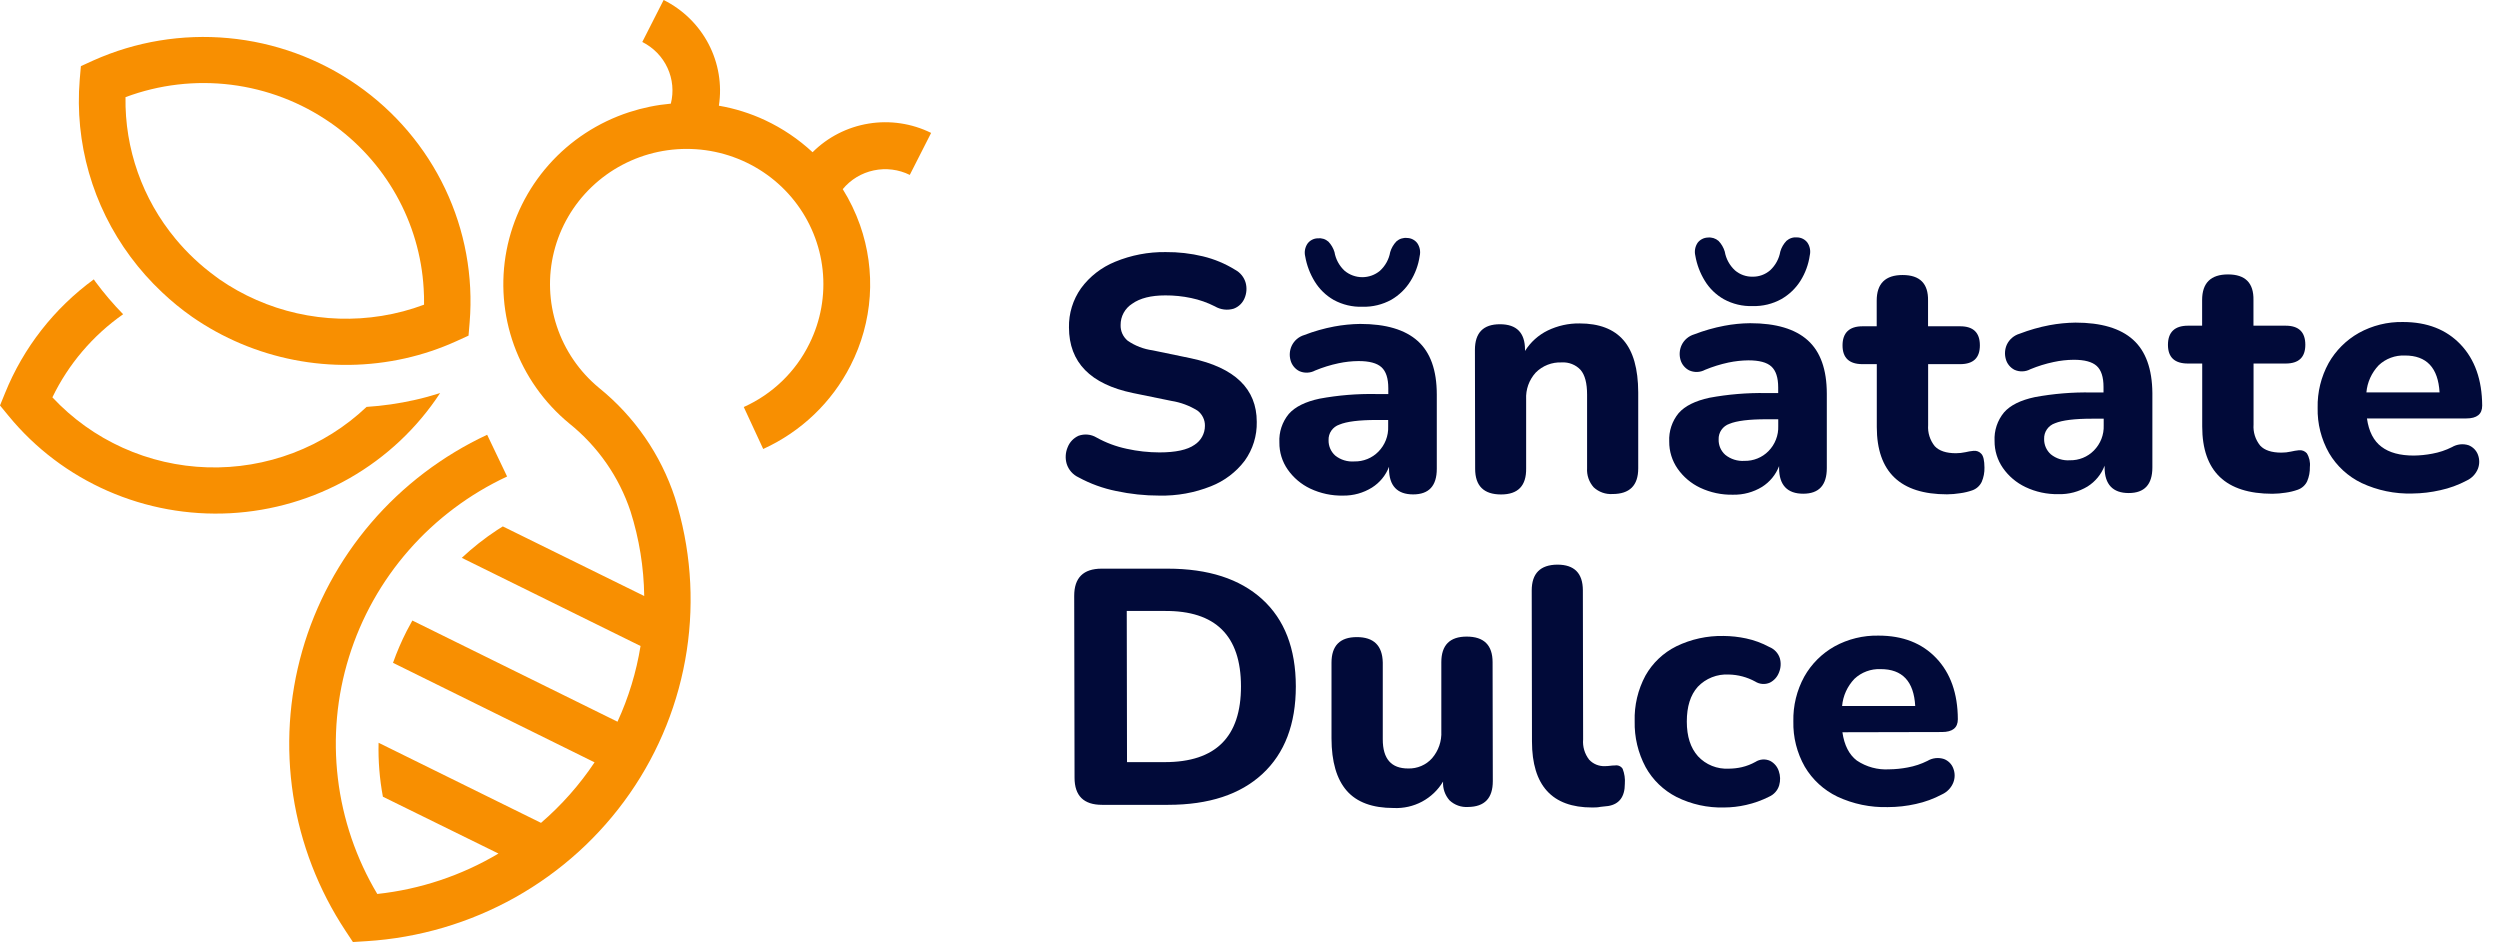
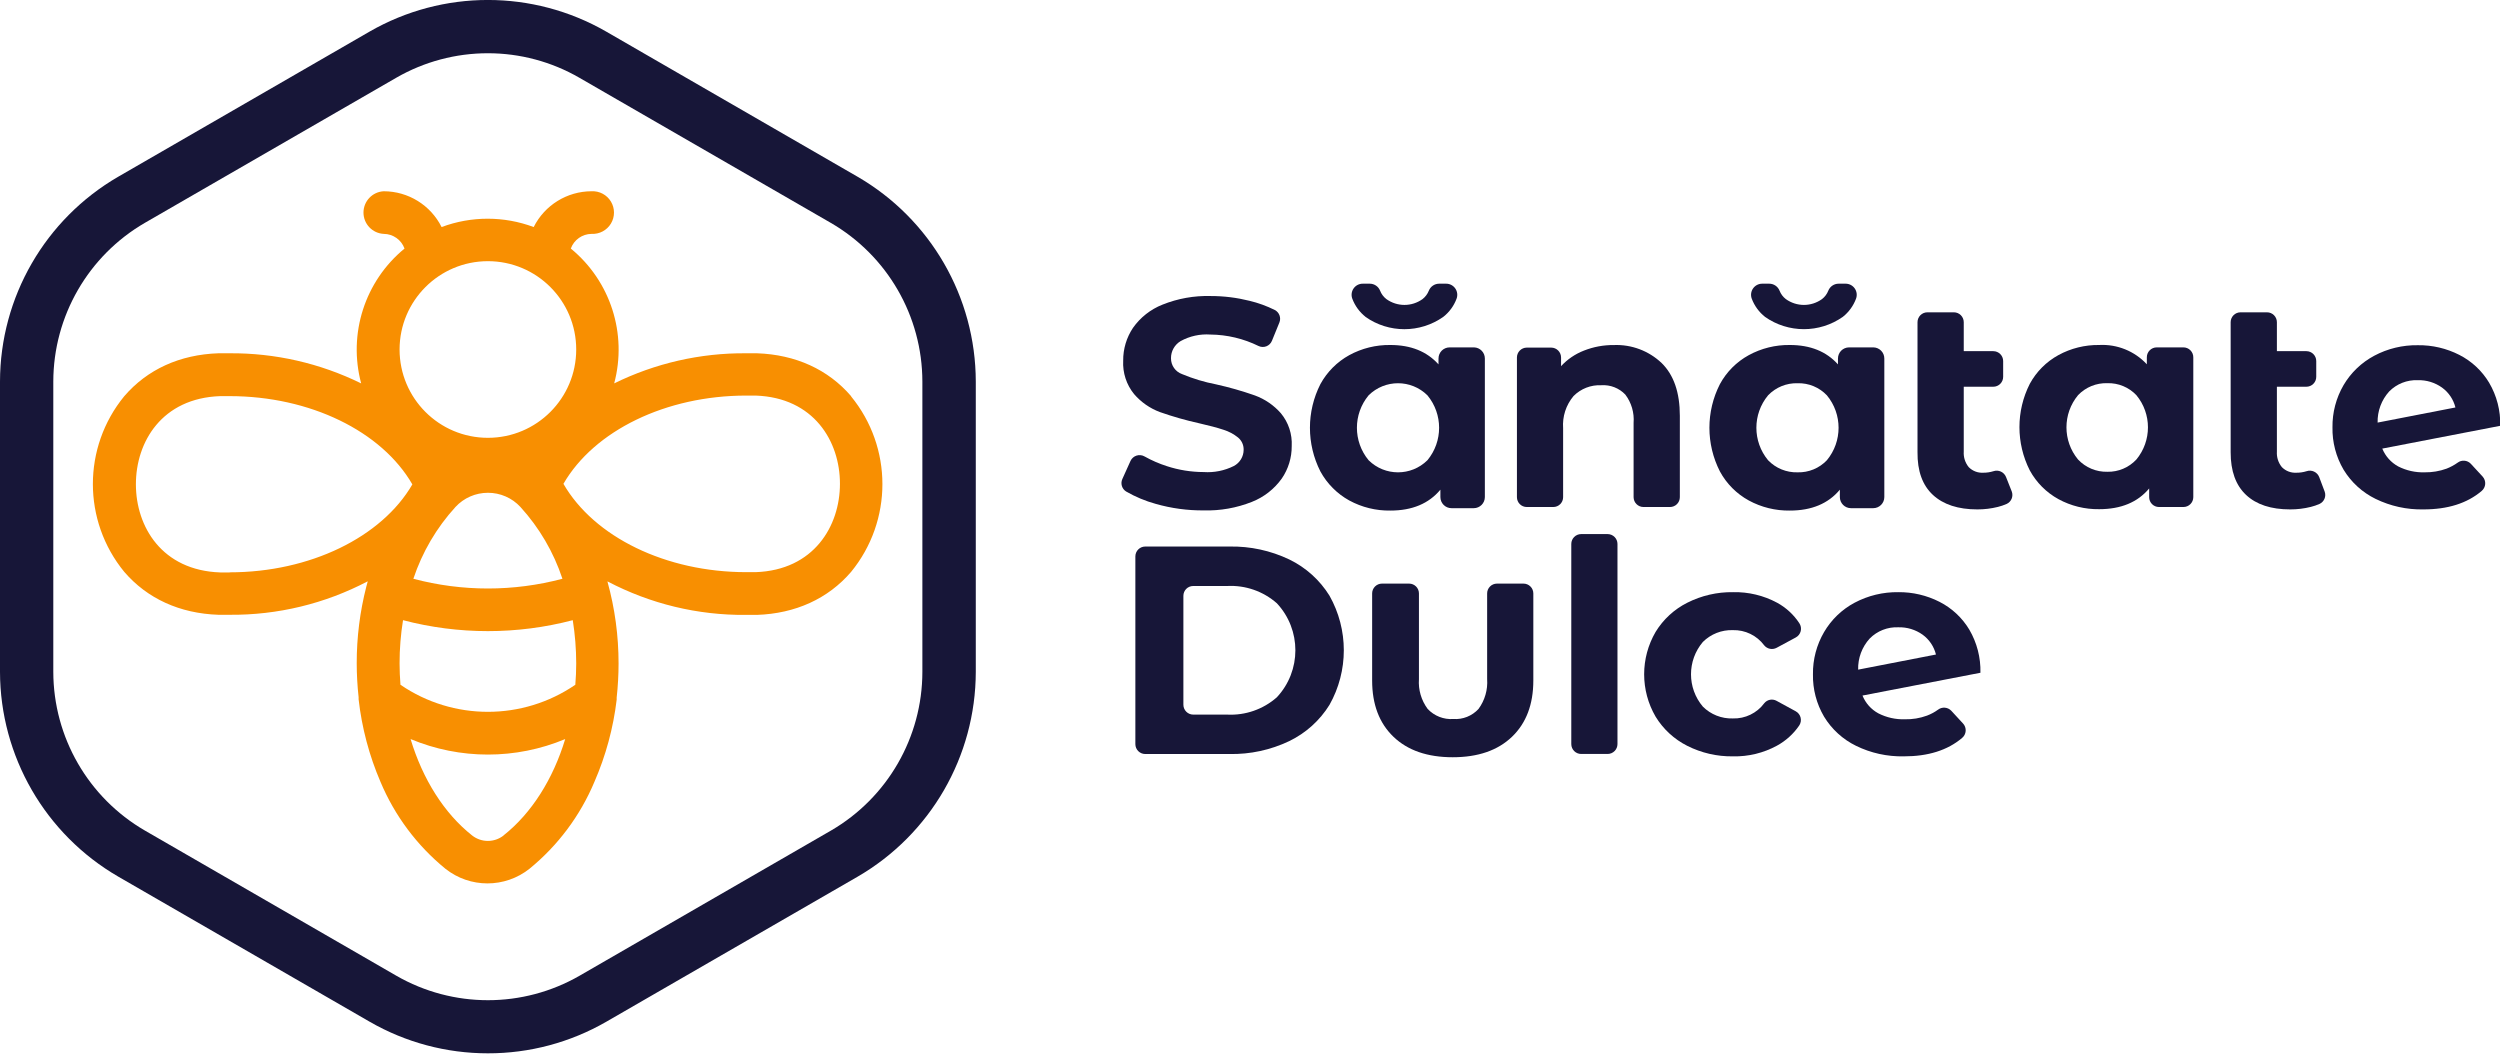
- <svg xmlns="http://www.w3.org/2000/svg" width="138" height="52" viewBox="0 0 138 52" fill="none">
-   <path d="M63.997 27.357C63.195 27.358 62.396 27.273 61.613 27.105C60.886 26.958 60.186 26.704 59.536 26.35C59.38 26.278 59.241 26.174 59.129 26.045C59.016 25.916 58.931 25.766 58.881 25.603C58.792 25.3 58.812 24.976 58.936 24.685C59.045 24.406 59.26 24.18 59.534 24.055C59.695 23.997 59.868 23.974 60.039 23.99C60.211 24.006 60.376 24.06 60.523 24.148C61.044 24.439 61.607 24.649 62.192 24.773C62.787 24.905 63.394 24.972 64.004 24.973C64.903 24.973 65.546 24.831 65.94 24.553C66.114 24.441 66.258 24.287 66.358 24.106C66.458 23.924 66.511 23.722 66.512 23.515C66.517 23.351 66.482 23.188 66.41 23.04C66.339 22.892 66.232 22.763 66.099 22.664C65.663 22.393 65.177 22.212 64.669 22.131L62.547 21.697C60.192 21.21 59.012 20.004 59.007 18.079C58.991 17.303 59.226 16.541 59.677 15.905C60.155 15.258 60.804 14.755 61.553 14.45C62.438 14.084 63.389 13.902 64.347 13.915C65.039 13.909 65.73 13.988 66.402 14.15C67.031 14.302 67.632 14.553 68.181 14.893C68.322 14.969 68.446 15.071 68.546 15.195C68.646 15.319 68.719 15.462 68.762 15.615C68.837 15.898 68.814 16.197 68.698 16.466C68.643 16.597 68.561 16.715 68.459 16.814C68.356 16.913 68.233 16.989 68.1 17.039C67.927 17.091 67.746 17.106 67.567 17.084C67.389 17.062 67.217 17.004 67.062 16.912C66.649 16.702 66.209 16.547 65.754 16.452C65.284 16.352 64.804 16.303 64.323 16.306C63.537 16.306 62.931 16.459 62.502 16.763C62.302 16.889 62.138 17.064 62.025 17.27C61.912 17.476 61.855 17.708 61.858 17.943C61.853 18.107 61.885 18.271 61.953 18.422C62.022 18.572 62.124 18.705 62.252 18.811C62.662 19.091 63.133 19.272 63.627 19.339L65.739 19.777C68.162 20.293 69.373 21.463 69.373 23.287C69.39 24.051 69.159 24.801 68.712 25.426C68.235 26.059 67.588 26.549 66.846 26.841C65.941 27.202 64.972 27.378 63.997 27.357Z" fill="#010A39" />
-   <path d="M74.14 27.357C73.513 27.371 72.892 27.238 72.326 26.971C71.826 26.733 71.397 26.371 71.082 25.919C70.775 25.48 70.615 24.957 70.622 24.423C70.592 23.853 70.777 23.293 71.141 22.85C71.49 22.454 72.056 22.173 72.841 22.006C73.87 21.816 74.915 21.731 75.962 21.751H76.634V21.426C76.634 20.884 76.508 20.498 76.257 20.27C76.006 20.042 75.583 19.929 74.987 19.931C74.615 19.934 74.246 19.975 73.883 20.053C73.442 20.146 73.011 20.28 72.596 20.452C72.462 20.524 72.312 20.565 72.159 20.57C72.007 20.576 71.855 20.546 71.716 20.483C71.599 20.422 71.497 20.338 71.415 20.236C71.333 20.134 71.273 20.017 71.239 19.891C71.163 19.623 71.186 19.338 71.303 19.086C71.37 18.945 71.466 18.819 71.585 18.717C71.704 18.615 71.844 18.539 71.995 18.494C72.53 18.287 73.084 18.129 73.649 18.023C74.121 17.935 74.6 17.888 75.08 17.881C76.501 17.881 77.561 18.196 78.26 18.825C78.959 19.453 79.31 20.436 79.311 21.773V25.876C79.311 26.82 78.877 27.291 78.005 27.291C77.132 27.291 76.677 26.82 76.674 25.876V25.765C76.495 26.239 76.164 26.642 75.733 26.914C75.256 27.211 74.703 27.365 74.14 27.357ZM75.213 16.933C74.659 16.952 74.109 16.823 73.623 16.558C73.192 16.312 72.832 15.963 72.574 15.542C72.311 15.115 72.132 14.643 72.047 14.15C72.018 14.03 72.014 13.905 72.037 13.783C72.06 13.661 72.108 13.545 72.178 13.443C72.243 13.356 72.328 13.284 72.425 13.235C72.522 13.185 72.629 13.157 72.739 13.155C72.844 13.143 72.951 13.153 73.053 13.184C73.155 13.216 73.248 13.269 73.328 13.339C73.483 13.502 73.599 13.699 73.664 13.915C73.731 14.312 73.928 14.675 74.226 14.95C74.499 15.176 74.843 15.3 75.199 15.3C75.555 15.3 75.899 15.176 76.171 14.95C76.471 14.676 76.671 14.312 76.739 13.915C76.805 13.693 76.923 13.49 77.085 13.322C77.164 13.252 77.257 13.199 77.359 13.167C77.46 13.135 77.567 13.124 77.673 13.136C77.783 13.138 77.89 13.165 77.987 13.215C78.084 13.264 78.168 13.335 78.234 13.422C78.304 13.524 78.352 13.64 78.375 13.761C78.398 13.883 78.395 14.008 78.367 14.129C78.296 14.625 78.122 15.1 77.855 15.525C77.593 15.946 77.231 16.296 76.801 16.546C76.316 16.814 75.768 16.947 75.213 16.933ZM74.76 25.471C75.007 25.476 75.251 25.431 75.48 25.338C75.708 25.246 75.914 25.108 76.086 24.933C76.266 24.75 76.408 24.532 76.501 24.293C76.594 24.055 76.637 23.799 76.627 23.544V23.183H75.971C75.018 23.183 74.334 23.27 73.935 23.438C73.755 23.498 73.599 23.614 73.491 23.769C73.383 23.924 73.329 24.11 73.337 24.298C73.333 24.458 73.364 24.616 73.427 24.762C73.491 24.909 73.585 25.04 73.704 25.147C74.001 25.385 74.379 25.5 74.76 25.471Z" fill="#010A39" />
-   <path d="M82.859 27.294C81.905 27.294 81.428 26.822 81.428 25.878L81.416 19.313C81.416 18.369 81.876 17.898 82.796 17.898C83.719 17.898 84.179 18.369 84.181 19.301V19.374C84.483 18.889 84.917 18.497 85.433 18.244C85.979 17.98 86.58 17.846 87.188 17.853C88.273 17.853 89.084 18.163 89.619 18.782C90.155 19.402 90.425 20.36 90.43 21.657V25.855C90.43 26.798 89.957 27.27 89.011 27.27C88.822 27.282 88.633 27.256 88.454 27.192C88.276 27.129 88.113 27.03 87.974 26.902C87.846 26.759 87.747 26.592 87.684 26.411C87.621 26.23 87.595 26.039 87.607 25.848V21.78C87.607 21.151 87.488 20.698 87.25 20.421C87.118 20.279 86.956 20.167 86.774 20.096C86.593 20.024 86.398 19.993 86.203 20.006C85.938 19.995 85.674 20.039 85.428 20.135C85.181 20.232 84.958 20.378 84.773 20.565C84.591 20.765 84.45 20.999 84.359 21.252C84.269 21.506 84.229 21.775 84.243 22.044V25.855C84.258 26.817 83.793 27.294 82.859 27.294Z" fill="#010A39" />
-   <path d="M95.663 27.308C95.036 27.322 94.414 27.19 93.848 26.923C93.348 26.686 92.919 26.324 92.604 25.872C92.298 25.431 92.136 24.908 92.141 24.374C92.113 23.804 92.299 23.243 92.664 22.801C93.012 22.407 93.577 22.126 94.363 21.956C95.392 21.766 96.438 21.679 97.484 21.697H98.156V21.386C98.156 20.843 98.03 20.459 97.779 20.23C97.529 20.001 97.107 19.891 96.509 19.891C96.138 19.896 95.768 19.937 95.405 20.013C94.965 20.108 94.534 20.242 94.118 20.414C93.984 20.487 93.834 20.527 93.681 20.532C93.528 20.537 93.377 20.506 93.238 20.442C93.122 20.382 93.019 20.298 92.938 20.197C92.855 20.096 92.795 19.978 92.761 19.853C92.686 19.586 92.709 19.301 92.826 19.049C92.893 18.906 92.991 18.78 93.112 18.677C93.233 18.575 93.374 18.499 93.527 18.454C94.062 18.248 94.615 18.09 95.179 17.983C95.65 17.893 96.129 17.845 96.609 17.841C98.03 17.841 99.09 18.156 99.789 18.785C100.488 19.413 100.839 20.396 100.84 21.733V25.838C100.84 26.782 100.407 27.253 99.537 27.253C98.666 27.253 98.206 26.782 98.206 25.838V25.728C98.026 26.201 97.696 26.604 97.265 26.876C96.784 27.17 96.228 27.32 95.663 27.308ZM96.745 16.895C96.191 16.914 95.642 16.783 95.157 16.518C94.726 16.274 94.365 15.925 94.108 15.504C93.844 15.076 93.665 14.602 93.581 14.108C93.552 13.988 93.549 13.863 93.571 13.741C93.593 13.619 93.641 13.503 93.71 13.4C93.776 13.314 93.86 13.243 93.957 13.194C94.054 13.144 94.161 13.116 94.27 13.113C94.376 13.101 94.484 13.112 94.585 13.143C94.687 13.175 94.781 13.227 94.862 13.297C95.023 13.464 95.141 13.667 95.207 13.889C95.275 14.285 95.473 14.649 95.77 14.924C96.039 15.156 96.386 15.281 96.743 15.273C97.099 15.279 97.445 15.153 97.713 14.919C98.009 14.644 98.206 14.28 98.273 13.884C98.337 13.662 98.455 13.459 98.616 13.292C98.696 13.222 98.789 13.169 98.891 13.137C98.992 13.104 99.099 13.094 99.205 13.105C99.315 13.107 99.422 13.134 99.52 13.183C99.618 13.233 99.702 13.304 99.768 13.391C99.838 13.493 99.886 13.609 99.908 13.731C99.931 13.853 99.927 13.978 99.899 14.098C99.829 14.594 99.655 15.069 99.389 15.495C99.127 15.914 98.764 16.262 98.333 16.509C97.849 16.778 97.3 16.911 96.745 16.895ZM96.294 25.44C96.541 25.445 96.785 25.4 97.013 25.307C97.242 25.215 97.448 25.077 97.62 24.902C97.8 24.719 97.941 24.501 98.033 24.262C98.126 24.024 98.169 23.769 98.159 23.513V23.143H97.503C96.549 23.143 95.863 23.228 95.465 23.395C95.285 23.456 95.13 23.573 95.023 23.728C94.915 23.883 94.861 24.068 94.869 24.256C94.864 24.416 94.894 24.575 94.957 24.722C95.021 24.869 95.116 25 95.236 25.107C95.533 25.347 95.912 25.466 96.294 25.44Z" fill="#010A39" />
-   <path d="M107.475 27.287C104.896 27.287 103.603 26.05 103.599 23.577V20.101H102.812C102.078 20.101 101.708 19.756 101.708 19.067C101.708 18.379 102.073 18.011 102.81 18.011H103.594V16.596C103.594 15.653 104.071 15.181 105.024 15.181C105.978 15.181 106.446 15.653 106.428 16.596V18.011H108.204C108.928 18.011 109.289 18.362 109.289 19.063C109.289 19.754 108.932 20.098 108.209 20.101H106.433V23.466C106.403 23.886 106.534 24.302 106.8 24.631C107.043 24.889 107.433 25.018 107.968 25.018C108.145 25.017 108.321 24.998 108.493 24.961C108.64 24.925 108.79 24.9 108.941 24.886C109.021 24.877 109.101 24.888 109.176 24.916C109.251 24.945 109.317 24.991 109.37 25.051C109.485 25.173 109.539 25.428 109.542 25.81C109.549 26.079 109.498 26.347 109.392 26.596C109.341 26.704 109.268 26.802 109.179 26.883C109.089 26.964 108.984 27.027 108.87 27.067C108.655 27.142 108.433 27.195 108.207 27.225C107.965 27.265 107.72 27.285 107.475 27.287Z" fill="#010A39" />
-   <path d="M113.626 27.277C112.997 27.29 112.373 27.156 111.807 26.886C111.306 26.648 110.877 26.286 110.562 25.834C110.256 25.394 110.095 24.872 110.1 24.338C110.071 23.768 110.257 23.208 110.622 22.765C110.97 22.369 111.535 22.089 112.322 21.921C113.35 21.731 114.396 21.645 115.442 21.664H116.114V21.355C116.114 20.813 115.988 20.426 115.738 20.2C115.487 19.973 115.065 19.858 114.467 19.86C114.096 19.863 113.726 19.904 113.363 19.983C112.923 20.075 112.492 20.209 112.076 20.381C111.942 20.454 111.793 20.494 111.64 20.499C111.487 20.505 111.335 20.475 111.196 20.412C111.08 20.351 110.977 20.267 110.895 20.165C110.813 20.063 110.753 19.946 110.72 19.82C110.644 19.553 110.666 19.268 110.781 19.016C110.85 18.873 110.947 18.747 111.068 18.645C111.189 18.542 111.33 18.466 111.482 18.421C112.017 18.215 112.57 18.057 113.134 17.95C113.606 17.862 114.085 17.815 114.565 17.808C115.986 17.808 117.046 18.123 117.745 18.752C118.444 19.38 118.799 20.362 118.811 21.697V25.801C118.811 26.744 118.377 27.216 117.504 27.216C116.632 27.216 116.176 26.744 116.174 25.801V25.706C115.994 26.18 115.664 26.583 115.232 26.855C114.749 27.147 114.191 27.293 113.626 27.277ZM114.257 25.407C114.504 25.412 114.749 25.367 114.977 25.274C115.205 25.182 115.411 25.044 115.583 24.869C115.763 24.686 115.905 24.468 115.998 24.23C116.091 23.991 116.134 23.736 116.124 23.48V23.112H115.471C114.517 23.112 113.838 23.196 113.432 23.364C113.253 23.426 113.098 23.543 112.99 23.699C112.883 23.854 112.829 24.04 112.836 24.228C112.832 24.387 112.863 24.545 112.926 24.692C112.99 24.838 113.084 24.97 113.204 25.077C113.499 25.316 113.876 25.434 114.257 25.407Z" fill="#010A39" />
-   <path d="M125.438 27.256C122.859 27.256 121.566 26.019 121.562 23.546V20.067H120.775C120.041 20.067 119.671 19.726 119.671 19.035C119.671 18.343 120.036 17.98 120.773 17.978H121.557V16.563C121.557 15.62 122.034 15.148 122.987 15.148C123.941 15.148 124.409 15.62 124.391 16.563V17.978H126.167C126.891 17.978 127.253 18.329 127.254 19.03C127.254 19.721 126.895 20.065 126.172 20.067H124.396V23.433C124.365 23.853 124.496 24.27 124.763 24.598C125.002 24.857 125.397 24.985 125.931 24.985C126.108 24.986 126.284 24.967 126.456 24.928C126.604 24.894 126.753 24.868 126.904 24.853C126.984 24.844 127.065 24.855 127.14 24.884C127.216 24.913 127.282 24.96 127.336 25.02C127.476 25.247 127.535 25.513 127.505 25.777C127.512 26.046 127.462 26.314 127.357 26.562C127.306 26.672 127.233 26.77 127.143 26.851C127.053 26.932 126.947 26.994 126.833 27.034C126.618 27.11 126.396 27.164 126.17 27.195C125.928 27.233 125.683 27.254 125.438 27.256Z" fill="#010A39" />
-   <path d="M133.159 27.242C132.194 27.269 131.236 27.071 130.363 26.664C129.612 26.302 128.986 25.727 128.566 25.013C128.132 24.25 127.914 23.386 127.934 22.511C127.915 21.651 128.123 20.802 128.537 20.046C128.93 19.351 129.507 18.774 130.206 18.379C130.95 17.967 131.792 17.758 132.645 17.775C133.978 17.775 135.038 18.189 135.825 19.016C136.611 19.843 137.009 20.968 137.017 22.39C137.017 22.862 136.726 23.098 136.139 23.098H130.656C130.756 23.813 131.023 24.334 131.455 24.659C131.884 24.987 132.48 25.147 133.241 25.147C133.582 25.143 133.923 25.108 134.258 25.044C134.638 24.976 135.006 24.853 135.35 24.68C135.486 24.599 135.639 24.548 135.797 24.53C135.955 24.512 136.115 24.528 136.266 24.577C136.384 24.624 136.492 24.695 136.581 24.785C136.67 24.876 136.739 24.984 136.783 25.103C136.876 25.351 136.876 25.623 136.783 25.872C136.667 26.161 136.444 26.397 136.158 26.529C135.703 26.77 135.216 26.948 134.711 27.058C134.203 27.175 133.682 27.237 133.159 27.242ZM132.752 19.624C132.486 19.613 132.221 19.654 131.973 19.747C131.724 19.839 131.497 19.98 131.305 20.162C130.914 20.572 130.674 21.1 130.625 21.662H134.664C134.586 20.302 133.949 19.622 132.752 19.624Z" fill="#010A39" />
-   <path d="M60.833 44.427C59.822 44.427 59.316 43.929 59.315 42.932L59.296 32.89C59.296 31.892 59.799 31.392 60.807 31.39H64.452C66.695 31.39 68.434 31.951 69.671 33.074C70.907 34.197 71.527 35.801 71.53 37.887C71.53 39.969 70.916 41.579 69.69 42.717C68.463 43.856 66.726 44.426 64.478 44.427H60.833ZM62.211 42.069H64.304C67.108 42.069 68.507 40.673 68.502 37.88C68.498 35.088 67.094 33.703 64.29 33.725H62.197L62.211 42.069Z" fill="#010A39" />
-   <path d="M76.927 44.602C75.754 44.602 74.891 44.283 74.336 43.644C73.781 43.006 73.502 42.045 73.499 40.762V36.583C73.499 35.64 73.966 35.168 74.898 35.168C75.831 35.168 76.308 35.635 76.329 36.569V40.814C76.329 41.888 76.797 42.423 77.733 42.42C77.981 42.427 78.228 42.38 78.456 42.282C78.684 42.185 78.887 42.038 79.051 41.854C79.407 41.44 79.589 40.907 79.561 40.364V36.555C79.561 35.612 80.028 35.14 80.961 35.14C81.914 35.14 82.391 35.612 82.391 36.555L82.403 43.118C82.403 44.062 81.95 44.533 81.042 44.545C80.854 44.558 80.665 44.532 80.488 44.469C80.31 44.405 80.148 44.306 80.012 44.177C79.761 43.891 79.634 43.52 79.657 43.142C79.38 43.608 78.979 43.991 78.498 44.249C78.017 44.506 77.474 44.628 76.927 44.602Z" fill="#010A39" />
-   <path d="M87.881 44.573C85.674 44.573 84.569 43.361 84.565 40.934L84.551 32.595C84.551 31.652 85.023 31.176 85.967 31.168C86.902 31.168 87.371 31.64 87.374 32.583L87.388 40.812C87.354 41.212 87.471 41.61 87.717 41.93C87.826 42.049 87.961 42.144 88.111 42.206C88.262 42.268 88.424 42.297 88.587 42.291C88.683 42.29 88.78 42.284 88.876 42.272C88.966 42.259 89.056 42.252 89.147 42.253C89.228 42.238 89.312 42.248 89.387 42.281C89.462 42.313 89.526 42.368 89.569 42.437C89.673 42.701 89.714 42.985 89.691 43.267C89.691 43.974 89.388 44.389 88.778 44.491L88.349 44.538C88.187 44.573 88.029 44.573 87.881 44.573Z" fill="#010A39" />
-   <path d="M95.171 44.573C94.263 44.598 93.362 44.4 92.549 43.996C91.825 43.627 91.229 43.052 90.838 42.345C90.421 41.565 90.214 40.693 90.234 39.812C90.208 38.936 90.413 38.069 90.828 37.295C91.219 36.598 91.814 36.033 92.535 35.675C93.345 35.282 94.238 35.086 95.141 35.105C95.559 35.108 95.976 35.154 96.385 35.241C96.832 35.337 97.264 35.496 97.665 35.713C97.802 35.768 97.925 35.852 98.026 35.959C98.127 36.066 98.202 36.194 98.247 36.333C98.321 36.593 98.305 36.869 98.201 37.119C98.111 37.362 97.931 37.563 97.698 37.682C97.568 37.74 97.425 37.764 97.283 37.753C97.14 37.742 97.003 37.696 96.883 37.619C96.436 37.375 95.936 37.243 95.427 37.234C95.109 37.216 94.791 37.268 94.496 37.385C94.201 37.502 93.935 37.681 93.717 37.911C93.312 38.364 93.112 39.001 93.112 39.828C93.112 40.656 93.317 41.279 93.724 41.741C93.94 41.975 94.205 42.158 94.501 42.277C94.798 42.396 95.117 42.448 95.436 42.43C95.677 42.428 95.917 42.401 96.151 42.347C96.413 42.286 96.665 42.188 96.9 42.057C97.019 41.98 97.157 41.934 97.299 41.924C97.441 41.914 97.584 41.941 97.713 42C97.94 42.12 98.111 42.322 98.189 42.564C98.278 42.818 98.285 43.092 98.211 43.349C98.17 43.489 98.098 43.617 98.001 43.726C97.905 43.834 97.785 43.921 97.651 43.979C97.248 44.183 96.821 44.336 96.38 44.434C95.984 44.525 95.578 44.571 95.171 44.573Z" fill="#010A39" />
-   <path d="M104.219 44.552C103.253 44.58 102.295 44.382 101.422 43.974C100.671 43.612 100.046 43.038 99.625 42.324C99.191 41.56 98.973 40.695 98.993 39.819C98.974 38.958 99.181 38.107 99.596 37.35C99.987 36.653 100.564 36.076 101.265 35.682C102.009 35.273 102.85 35.067 103.701 35.086C105.033 35.086 106.093 35.5 106.881 36.328C107.67 37.157 108.067 38.281 108.073 39.701C108.073 40.173 107.781 40.408 107.196 40.408L101.701 40.42C101.801 41.128 102.068 41.656 102.497 41.982C103.022 42.335 103.651 42.506 104.285 42.467C104.627 42.463 104.968 42.428 105.303 42.364C105.683 42.295 106.051 42.173 106.395 42.001C106.531 41.919 106.683 41.868 106.841 41.85C107 41.833 107.16 41.849 107.31 41.899C107.429 41.945 107.537 42.016 107.626 42.107C107.715 42.197 107.783 42.306 107.825 42.425C107.92 42.672 107.92 42.944 107.825 43.191C107.711 43.482 107.487 43.718 107.201 43.849C106.746 44.092 106.259 44.271 105.754 44.38C105.25 44.494 104.735 44.551 104.219 44.552ZM103.811 36.935C103.546 36.924 103.281 36.965 103.032 37.058C102.783 37.15 102.556 37.291 102.364 37.472C101.973 37.882 101.733 38.411 101.684 38.972H105.72C105.646 37.612 105.009 36.933 103.811 36.935Z" fill="#010A39" />
-   <path d="M44.854 8.403C44.078 7.682 43.193 7.085 42.231 6.634C41.422 6.256 40.565 5.987 39.683 5.835C39.861 4.668 39.661 3.476 39.113 2.428C38.565 1.38 37.697 0.53 36.632 0L35.454 2.318C36.068 2.624 36.559 3.128 36.845 3.746C37.132 4.365 37.197 5.061 37.03 5.721C36.246 5.792 35.474 5.95 34.727 6.193C33.014 6.752 31.483 7.753 30.294 9.094C29.105 10.435 28.299 12.067 27.962 13.819C27.625 15.572 27.767 17.382 28.375 19.062C28.984 20.741 30.035 22.229 31.42 23.372C32.997 24.636 34.172 26.322 34.806 28.23C35.285 29.742 35.539 31.315 35.561 32.9L27.756 29.058L27.442 29.256C26.748 29.712 26.096 30.227 25.491 30.793L35.358 35.659C35.125 37.102 34.697 38.507 34.086 39.838L22.762 34.253C22.652 34.447 22.547 34.64 22.447 34.836C22.158 35.403 21.907 35.988 21.694 36.588L32.82 42.081C31.992 43.322 30.998 44.446 29.864 45.422L20.898 41.001C20.873 41.999 20.953 42.997 21.136 43.979L27.515 47.116C25.475 48.33 23.193 49.091 20.826 49.347C19.66 47.393 18.919 45.219 18.651 42.966C18.382 40.712 18.591 38.428 19.266 36.26C19.94 34.091 21.065 32.085 22.567 30.371C24.07 28.656 25.918 27.271 27.992 26.303L26.891 23.999C24.427 25.151 22.24 26.811 20.479 28.869C18.719 30.927 17.424 33.334 16.683 35.929C15.942 38.524 15.772 41.245 16.184 43.911C16.596 46.576 17.581 49.123 19.072 51.38L19.482 52L20.228 51.953C23.115 51.773 25.924 50.946 28.441 49.535C30.959 48.123 33.119 46.164 34.759 43.806C36.399 41.448 37.476 38.752 37.908 35.921C38.34 33.091 38.116 30.2 37.254 27.468C36.475 25.095 35.023 22.993 33.07 21.414C31.984 20.517 31.174 19.336 30.735 18.006C30.294 16.675 30.241 15.249 30.581 13.891C30.921 12.532 31.641 11.295 32.657 10.322C33.674 9.348 34.947 8.677 36.33 8.384C37.714 8.092 39.153 8.191 40.483 8.669C41.813 9.147 42.98 9.985 43.851 11.088C44.722 12.191 45.262 13.514 45.41 14.907C45.557 16.299 45.306 17.704 44.684 18.961C43.926 20.514 42.643 21.755 41.056 22.468L42.129 24.784C44.217 23.834 45.917 22.21 46.949 20.178C47.559 18.987 47.92 17.686 48.011 16.354C48.101 15.022 47.918 13.685 47.474 12.424C47.229 11.731 46.909 11.066 46.52 10.441C46.955 9.913 47.558 9.548 48.231 9.406C48.903 9.263 49.605 9.351 50.22 9.655L51.398 7.337C50.332 6.811 49.126 6.63 47.951 6.822C46.776 7.013 45.692 7.566 44.854 8.403Z" fill="#F88F01" />
-   <path d="M24.295 21.697C23.837 21.841 23.37 21.973 22.898 22.077C22.022 22.275 21.131 22.403 20.235 22.461C19.068 23.567 17.691 24.431 16.182 25.004C14.674 25.576 13.066 25.846 11.451 25.797C9.837 25.748 8.248 25.381 6.778 24.717C5.309 24.054 3.987 23.107 2.892 21.933C3.778 20.1 5.122 18.521 6.797 17.346C6.25 16.787 5.743 16.192 5.278 15.565L5.178 15.421C2.987 17.022 1.29 19.195 0.279 21.697L0 22.381L0.477 22.961C1.943 24.747 3.816 26.165 5.943 27.098C8.069 28.031 10.388 28.453 12.711 28.33C15.034 28.206 17.294 27.541 19.308 26.389C21.321 25.236 23.03 23.628 24.295 21.697Z" fill="#F88F01" />
-   <path d="M8.942 16.131C9.464 16.626 10.021 17.081 10.611 17.494C12.3 18.666 14.218 19.474 16.241 19.868C18.265 20.262 20.35 20.233 22.361 19.782C23.331 19.565 24.275 19.248 25.179 18.839L25.863 18.527L25.925 17.787C26.13 15.258 25.665 12.72 24.574 10.423C23.484 8.127 21.807 6.151 19.709 4.692C17.611 3.233 15.164 2.341 12.611 2.104C10.057 1.866 7.485 2.292 5.149 3.339L4.465 3.651L4.401 4.391C4.114 7.879 5.109 11.353 7.202 14.174C7.722 14.876 8.305 15.531 8.942 16.131ZM18.239 6.771C19.739 7.816 20.98 9.182 21.872 10.767C22.763 12.353 23.281 14.117 23.386 15.928C23.405 16.223 23.413 16.52 23.408 16.818C22.654 17.101 21.873 17.308 21.076 17.436C17.932 17.945 14.711 17.218 12.101 15.41L11.898 15.259C11.076 14.66 10.333 13.962 9.686 13.181C7.86 10.98 6.883 8.21 6.928 5.363C8.786 4.668 10.787 4.433 12.758 4.678C14.729 4.924 16.609 5.642 18.235 6.771H18.239Z" fill="#F88F01" />
+ <svg xmlns="http://www.w3.org/2000/svg" id="Layer_1" data-name="Layer 1" viewBox="0 0 449.79 189.51">
+   <defs>
+     <style>.cls-1{fill:#171638;}.cls-2{fill:#f88f01;}</style>
+   </defs>
+   <path class="cls-1" d="M238.83,554.63a42.54,42.54,0,0,1-21.28-5.69l-45.22-26.1A42.69,42.69,0,0,1,151.05,486V433.77a42.69,42.69,0,0,1,21.28-36.86l45.22-26.11a42.67,42.67,0,0,1,42.56,0l45.22,26.11a42.69,42.69,0,0,1,21.28,36.86V486a42.69,42.69,0,0,1-21.28,36.86l-45.22,26.1A42.54,42.54,0,0,1,238.83,554.63Zm0-179.93a33,33,0,0,0-16.49,4.41l-45.22,26.1a33.07,33.07,0,0,0-16.48,28.56V486a33.07,33.07,0,0,0,16.48,28.55l45.22,26.11a33.06,33.06,0,0,0,33,0l45.22-26.11A33.06,33.06,0,0,0,317,486V433.77a33.06,33.06,0,0,0-16.49-28.56l-45.22-26.1A32.89,32.89,0,0,0,238.83,374.7Z" transform="translate(-151.05 -365.12)" />
+   <path class="cls-2" d="M304.19,436.41c-4.14-4.82-10-7.49-16.94-7.73-.64,0-1.3,0-2,0a52.73,52.73,0,0,0-23.7,5.42,23.51,23.51,0,0,0-7.8-24.26,4,4,0,0,1,3.73-2.64,3.84,3.84,0,1,0,0-7.67,11.67,11.67,0,0,0-10.41,6.44,23.63,23.63,0,0,0-16.57,0,11.66,11.66,0,0,0-10.41-6.44,3.84,3.84,0,0,0,0,7.67,4,4,0,0,1,3.74,2.64,23.51,23.51,0,0,0-7.8,24.26,52.76,52.76,0,0,0-23.7-5.42c-.66,0-1.32,0-2,0-6.94.24-12.79,2.91-16.93,7.73a24.94,24.94,0,0,0,0,31.59c4.14,4.82,10,7.49,16.93,7.73.65,0,1.31,0,2,0a52.44,52.44,0,0,0,24.83-6l.05,0c-.08.31-.16.61-.25.92v0a55.33,55.33,0,0,0-1.73,13.8,56.44,56.44,0,0,0,.34,6.11c0,.13,0,.25,0,.37a52.6,52.6,0,0,0,3.94,14.87,40.35,40.35,0,0,0,11.66,15.61,12.17,12.17,0,0,0,15.16,0,40.35,40.35,0,0,0,11.66-15.61A52.62,52.62,0,0,0,262,491c0-.13,0-.25,0-.38a56.44,56.44,0,0,0,.34-6.11,55.07,55.07,0,0,0-2-14.76l.06,0a52.44,52.44,0,0,0,24.83,6c.66,0,1.32,0,2,0,6.94-.24,12.8-2.91,16.94-7.73a24.94,24.94,0,0,0,0-31.59Zm-65.36,17.37a7.93,7.93,0,0,1,5.85,2.55,35.93,35.93,0,0,1,7.56,12.92,52.25,52.25,0,0,1-26.82,0A36.05,36.05,0,0,1,233,456.33,7.94,7.94,0,0,1,238.83,453.78Zm-15.89,30.7a48.53,48.53,0,0,1,.62-7.78,60.17,60.17,0,0,0,30.54,0,49.71,49.71,0,0,1,.62,7.78c0,1.29-.06,2.57-.16,3.84a27.84,27.84,0,0,1-31.46,0C223,487.05,222.94,485.77,222.94,484.48Zm15.89-72.37A15.89,15.89,0,1,1,222.94,428,15.9,15.9,0,0,1,238.83,412.11Zm-46.46,56c-.57,0-1.14,0-1.7,0-10.48-.36-15.17-8.22-15.17-15.86s4.69-15.5,15.17-15.86l1.7,0c14.43,0,27.35,6.31,32.87,15.88C219.72,461.78,206.8,468.09,192.37,468.09Zm49.28,47.33a4.58,4.58,0,0,1-5.65,0c-5.06-4-8.91-10.16-11.08-17.35a36.07,36.07,0,0,0,27.82,0C250.57,505.26,246.71,511.42,241.65,515.42ZM287,468.06c-.56,0-1.13,0-1.7,0-14.43,0-27.35-6.31-32.88-15.89,5.53-9.57,18.45-15.88,32.88-15.88l1.7,0c10.48.36,15.17,8.23,15.17,15.86S297.47,467.7,287,468.06Z" transform="translate(-151.05 -365.12)" />
+   <path class="cls-1" d="M359,455.78a22.87,22.87,0,0,1-5.36-2.24,1.78,1.78,0,0,1-.66-2.24l1.47-3.26a1.8,1.8,0,0,1,2.54-.79,21.93,21.93,0,0,0,4,1.74,21.48,21.48,0,0,0,6.61,1.06,10.53,10.53,0,0,0,5.44-1.09,3.3,3.3,0,0,0,1.76-2.91,2.77,2.77,0,0,0-1-2.21,7.88,7.88,0,0,0-2.66-1.41c-1.09-.36-2.55-.75-4.4-1.17a60.9,60.9,0,0,1-7-2,11.37,11.37,0,0,1-4.66-3.25,8.79,8.79,0,0,1-1.95-6,10.44,10.44,0,0,1,1.76-5.9,11.78,11.78,0,0,1,5.31-4.18,21.63,21.63,0,0,1,8.66-1.55,28.71,28.71,0,0,1,7,.86,21.32,21.32,0,0,1,4.54,1.65,1.78,1.78,0,0,1,.83,2.26l-1.34,3.29a1.77,1.77,0,0,1-2.41.93,20.09,20.09,0,0,0-8.66-2.06,9.7,9.7,0,0,0-5.36,1.18,3.56,3.56,0,0,0-1.73,3.09,3,3,0,0,0,2,2.85,31,31,0,0,0,6.1,1.84,60.65,60.65,0,0,1,7,2,11.47,11.47,0,0,1,4.67,3.2,8.55,8.55,0,0,1,1.95,5.91,10.19,10.19,0,0,1-1.79,5.84,12,12,0,0,1-5.36,4.19,21.86,21.86,0,0,1-8.69,1.54A30.57,30.57,0,0,1,359,455.78Z" transform="translate(-151.05 -365.12)" />
+   <path class="cls-1" d="M450,430.43q3.28,3.21,3.28,9.49v14.65a1.77,1.77,0,0,1-1.78,1.77h-4.76a1.78,1.78,0,0,1-1.78-1.77V441.2a7.46,7.46,0,0,0-1.49-5.09,5.46,5.46,0,0,0-4.32-1.68,6.6,6.6,0,0,0-5,1.95,8.07,8.07,0,0,0-1.87,5.78v12.41a1.77,1.77,0,0,1-1.77,1.77h-4.77a1.77,1.77,0,0,1-1.77-1.77V429.44a1.78,1.78,0,0,1,1.77-1.78h4.39a1.78,1.78,0,0,1,1.78,1.78V431a11,11,0,0,1,4.11-2.8,14.23,14.23,0,0,1,5.38-1A11.8,11.8,0,0,1,450,430.43Z" transform="translate(-151.05 -365.12)" />
+   <path class="cls-1" d="M513,453.55a1.78,1.78,0,0,1-.93,2.24,9.85,9.85,0,0,1-1.56.53,15.12,15.12,0,0,1-3.7.45q-5.18,0-8-2.61t-2.77-7.68V423.09a1.78,1.78,0,0,1,1.77-1.78h4.77a1.78,1.78,0,0,1,1.78,1.78v5.21h5.31a1.78,1.78,0,0,1,1.78,1.78v2.84a1.78,1.78,0,0,1-1.78,1.78h-5.31v11.67a4,4,0,0,0,.9,2.8,3.38,3.38,0,0,0,2.61,1,6,6,0,0,0,1.82-.27,1.81,1.81,0,0,1,2.28,1.05Z" transform="translate(-151.05 -365.12)" />
+   <path class="cls-1" d="M545.66,429.44v25.13a1.78,1.78,0,0,1-1.78,1.77h-4.39a1.77,1.77,0,0,1-1.77-1.77V453q-3.11,3.73-9,3.73a14.86,14.86,0,0,1-7.33-1.81,13,13,0,0,1-5.15-5.17,17.22,17.22,0,0,1,0-15.57,12.94,12.94,0,0,1,5.15-5.17,14.87,14.87,0,0,1,7.33-1.82,10.91,10.91,0,0,1,8.58,3.47v-1.26a1.78,1.78,0,0,1,1.78-1.78h4.76A1.78,1.78,0,0,1,545.66,429.44Zm-10.24,18.35a9.08,9.08,0,0,0,0-11.57,6.92,6.92,0,0,0-5.22-2.16,7,7,0,0,0-5.28,2.16,9.08,9.08,0,0,0,0,11.57A7,7,0,0,0,530.2,450,6.92,6.92,0,0,0,535.42,447.79Z" transform="translate(-151.05 -365.12)" />
+   <path class="cls-1" d="M569.29,453.55a1.78,1.78,0,0,1-.93,2.24,9.85,9.85,0,0,1-1.56.53,15.14,15.14,0,0,1-3.71.45q-5.16,0-7.94-2.61t-2.77-7.68V423.09a1.78,1.78,0,0,1,1.77-1.78h4.77a1.78,1.78,0,0,1,1.78,1.78v5.21H566a1.78,1.78,0,0,1,1.78,1.78v2.84A1.78,1.78,0,0,1,566,434.7H560.7v11.67a4,4,0,0,0,.9,2.8,3.38,3.38,0,0,0,2.61,1,6,6,0,0,0,1.82-.27,1.81,1.81,0,0,1,2.28,1.05Z" transform="translate(-151.05 -365.12)" />
+   <path class="cls-1" d="M591.22,449.44a9.18,9.18,0,0,0,2-1.08,1.79,1.79,0,0,1,2.37.2l2.13,2.31a1.8,1.8,0,0,1-.19,2.59q-3.91,3.32-10.49,3.31a18.75,18.75,0,0,1-8.58-1.89,13.84,13.84,0,0,1-5.76-5.25,14.48,14.48,0,0,1-2-7.63,14.7,14.7,0,0,1,2-7.6,14.08,14.08,0,0,1,5.5-5.27,16.12,16.12,0,0,1,7.86-1.9,15.93,15.93,0,0,1,7.46,1.74,13.25,13.25,0,0,1,5.36,5,14.53,14.53,0,0,1,2,7.76l-21.22,4.1a6.43,6.43,0,0,0,2.85,3.2,9.85,9.85,0,0,0,4.78,1.07A11.12,11.12,0,0,0,591.22,449.44ZM580.9,435.55a8.07,8.07,0,0,0-2.08,5.6l14-2.72a6.27,6.27,0,0,0-2.4-3.57,7.16,7.16,0,0,0-4.37-1.34A6.84,6.84,0,0,0,580.9,435.55Z" transform="translate(-151.05 -365.12)" />
+   <path class="cls-1" d="M355.32,465.23a1.78,1.78,0,0,1,1.77-1.78h15.18A23.92,23.92,0,0,1,383,465.77a17.48,17.48,0,0,1,7.25,6.53,20,20,0,0,1,0,19.63,17.48,17.48,0,0,1-7.25,6.53,23.92,23.92,0,0,1-10.75,2.32H357.09a1.78,1.78,0,0,1-1.77-1.78Zm16.53,28.46a12.54,12.54,0,0,0,8.93-3.12,12.4,12.4,0,0,0,0-16.91,12.53,12.53,0,0,0-8.93-3.11h-6.12a1.77,1.77,0,0,0-1.77,1.77v19.59a1.78,1.78,0,0,0,1.77,1.78Z" transform="translate(-151.05 -365.12)" />
+   <path class="cls-1" d="M401.76,497.68q-3.84-3.68-3.84-10.13V471.9a1.77,1.77,0,0,1,1.78-1.78h4.87a1.77,1.77,0,0,1,1.77,1.78v15.39a8.05,8.05,0,0,0,1.57,5.38,5.78,5.78,0,0,0,4.62,1.81,5.62,5.62,0,0,0,4.53-1.81,8.11,8.11,0,0,0,1.55-5.38V471.9a1.77,1.77,0,0,1,1.77-1.78h4.77a1.77,1.77,0,0,1,1.77,1.78v15.65q0,6.45-3.84,10.13t-10.66,3.68Q405.6,501.36,401.76,497.68Z" transform="translate(-151.05 -365.12)" />
+   <path class="cls-1" d="M435.52,461.21h4.77a1.78,1.78,0,0,1,1.77,1.78v36a1.78,1.78,0,0,1-1.77,1.78h-4.77a1.78,1.78,0,0,1-1.77-1.78V463A1.78,1.78,0,0,1,435.52,461.21Z" transform="translate(-151.05 -365.12)" />
+   <path class="cls-1" d="M454.62,499.31a14.12,14.12,0,0,1-5.7-5.25,15.14,15.14,0,0,1,0-15.25,14.12,14.12,0,0,1,5.7-5.25,17.68,17.68,0,0,1,8.24-1.9,16,16,0,0,1,7.92,1.9,11.19,11.19,0,0,1,4,3.69,1.78,1.78,0,0,1-.64,2.56l-3.43,1.85a1.79,1.79,0,0,1-2.25-.43,6.81,6.81,0,0,0-5.65-2.74,7.31,7.31,0,0,0-5.39,2.13,9,9,0,0,0,0,11.63,7.31,7.31,0,0,0,5.39,2.13,6.78,6.78,0,0,0,5.66-2.74,1.75,1.75,0,0,1,2.23-.42l3.43,1.87a1.78,1.78,0,0,1,.62,2.57,11.56,11.56,0,0,1-4,3.62,15.8,15.8,0,0,1-7.92,1.92A17.67,17.67,0,0,1,454.62,499.31Z" transform="translate(-151.05 -365.12)" />
+   <path class="cls-1" d="M497.75,493.87a8.46,8.46,0,0,0,2-1.08,1.79,1.79,0,0,1,2.36.2l2.13,2.31a1.79,1.79,0,0,1-.18,2.59q-3.92,3.32-10.49,3.31a18.69,18.69,0,0,1-8.58-1.89,13.84,13.84,0,0,1-5.76-5.25,14.48,14.48,0,0,1-2-7.63,14.66,14.66,0,0,1,2-7.59,13.94,13.94,0,0,1,5.49-5.28,16.27,16.27,0,0,1,7.87-1.9A16,16,0,0,1,500,473.4a13.25,13.25,0,0,1,5.36,5,14.64,14.64,0,0,1,2,7.76l-21.22,4.1a6.34,6.34,0,0,0,2.85,3.2,9.83,9.83,0,0,0,4.77,1.07A10.83,10.83,0,0,0,497.75,493.87ZM487.44,480a8,8,0,0,0-2.08,5.6l14-2.72a6.27,6.27,0,0,0-2.4-3.57,7.18,7.18,0,0,0-4.37-1.33A6.82,6.82,0,0,0,487.44,480Z" transform="translate(-151.05 -365.12)" />
+   <path class="cls-1" d="M418.2,429.62v24.93a2,2,0,0,1-2,2h-4a2,2,0,0,1-2-2v-1.33q-3.12,3.76-9,3.76a15,15,0,0,1-7.4-1.82,13.16,13.16,0,0,1-5.19-5.22,17.35,17.35,0,0,1,0-15.71,13.14,13.14,0,0,1,5.19-5.21,15,15,0,0,1,7.4-1.83q5.53,0,8.66,3.49v-1.06a2,2,0,0,1,2-2h4.39A2,2,0,0,1,418.2,429.62Zm-21.46-7.49a7.52,7.52,0,0,1-2.39-3.27,2,2,0,0,1,1.89-2.7h1.26a2,2,0,0,1,1.85,1.26,3.51,3.51,0,0,0,1.13,1.51,5.57,5.57,0,0,0,6.51,0,3.59,3.59,0,0,0,1.13-1.51,2,2,0,0,1,1.84-1.26h1.27a2,2,0,0,1,1.88,2.7,7.44,7.44,0,0,1-2.39,3.27,12.16,12.16,0,0,1-14,0Zm11.13,25.79a9.16,9.16,0,0,0,0-11.67,7.52,7.52,0,0,0-10.59,0,9.16,9.16,0,0,0,0,11.67,7.52,7.52,0,0,0,10.59,0Z" transform="translate(-151.05 -365.12)" />
+   <path class="cls-1" d="M490.07,429.62v24.93a2,2,0,0,1-2,2h-4a2,2,0,0,1-2-2v-1.33q-3.12,3.76-9,3.76a15,15,0,0,1-7.39-1.82,13,13,0,0,1-5.19-5.22,17.27,17.27,0,0,1,0-15.71,13,13,0,0,1,5.19-5.21,15,15,0,0,1,7.39-1.83q5.53,0,8.66,3.49v-1.06a2,2,0,0,1,2-2h4.39A2,2,0,0,1,490.07,429.62Zm-21.46-7.49a7.52,7.52,0,0,1-2.39-3.27,2,2,0,0,1,1.89-2.7h1.26a2,2,0,0,1,1.85,1.26,3.51,3.51,0,0,0,1.13,1.51,5.57,5.57,0,0,0,6.51,0,3.51,3.51,0,0,0,1.13-1.51,2,2,0,0,1,1.85-1.26h1.26a2,2,0,0,1,1.88,2.7,7.5,7.5,0,0,1-2.38,3.27,12.18,12.18,0,0,1-14,0Zm11.13,25.79a9.16,9.16,0,0,0,0-11.67,7,7,0,0,0-5.27-2.18,7.08,7.08,0,0,0-5.32,2.18,9.16,9.16,0,0,0,0,11.67,7.08,7.08,0,0,0,5.32,2.18A7,7,0,0,0,479.74,447.92Z" transform="translate(-151.05 -365.12)" />
</svg>
